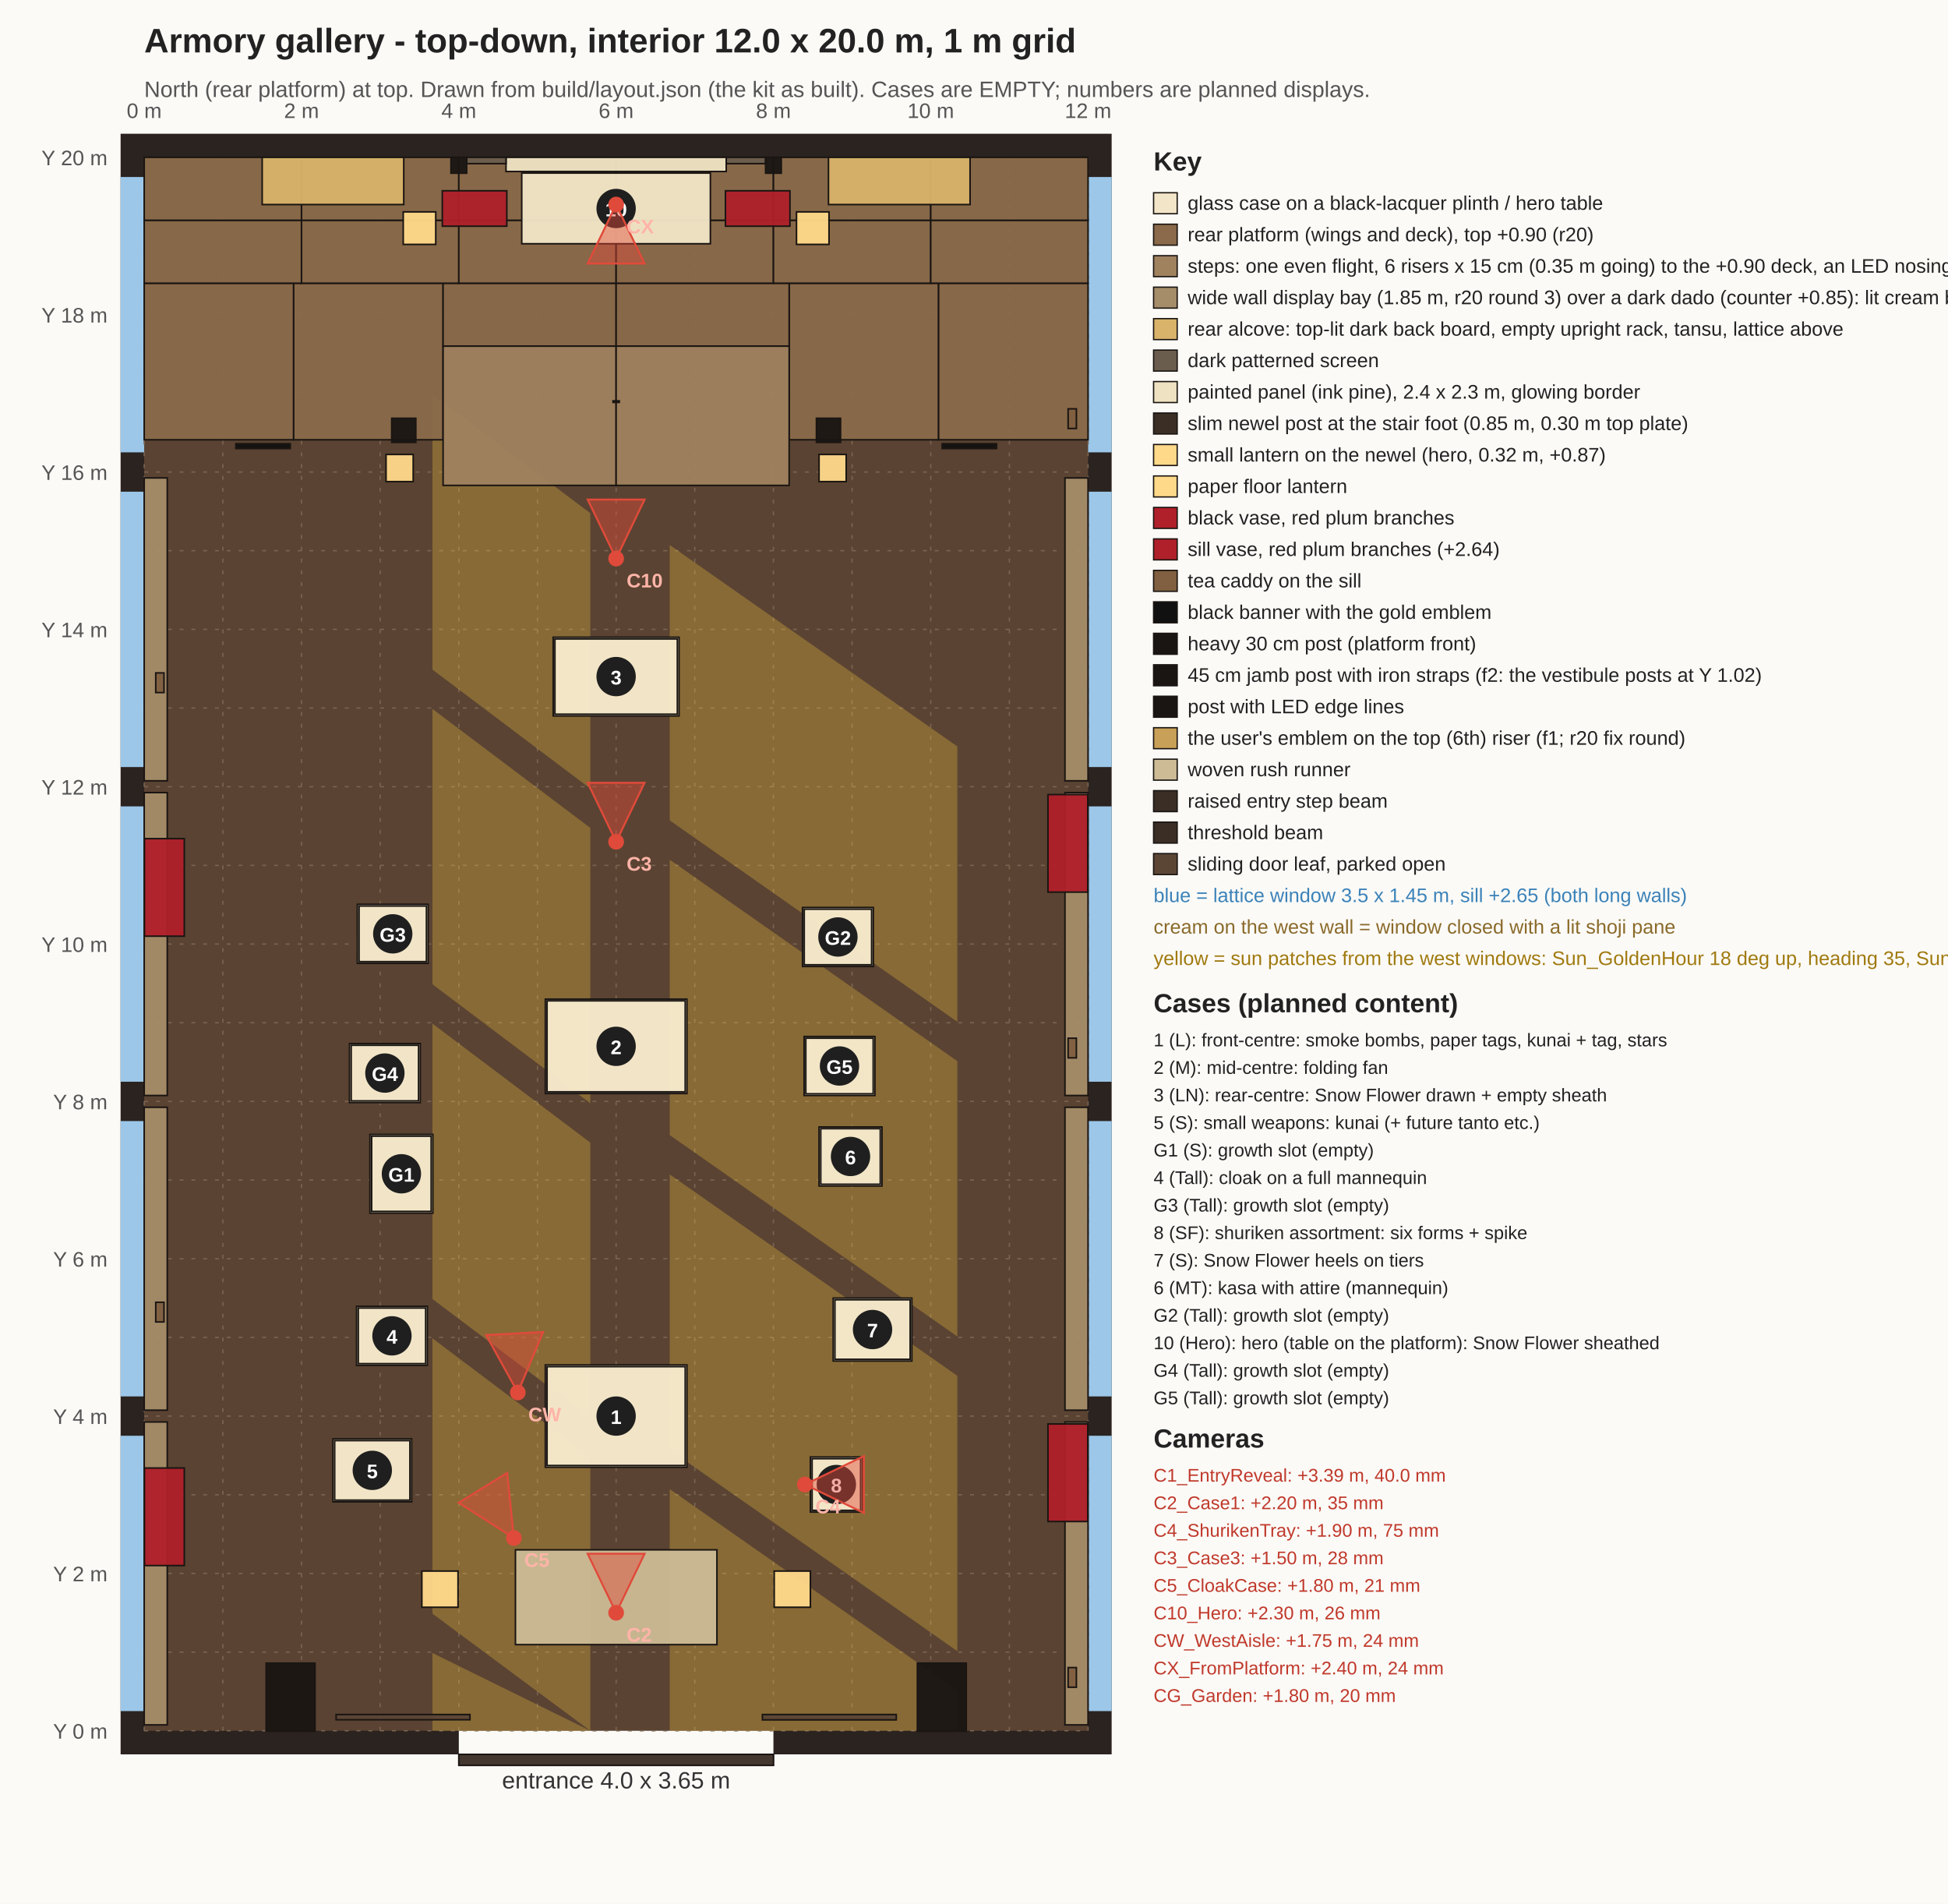
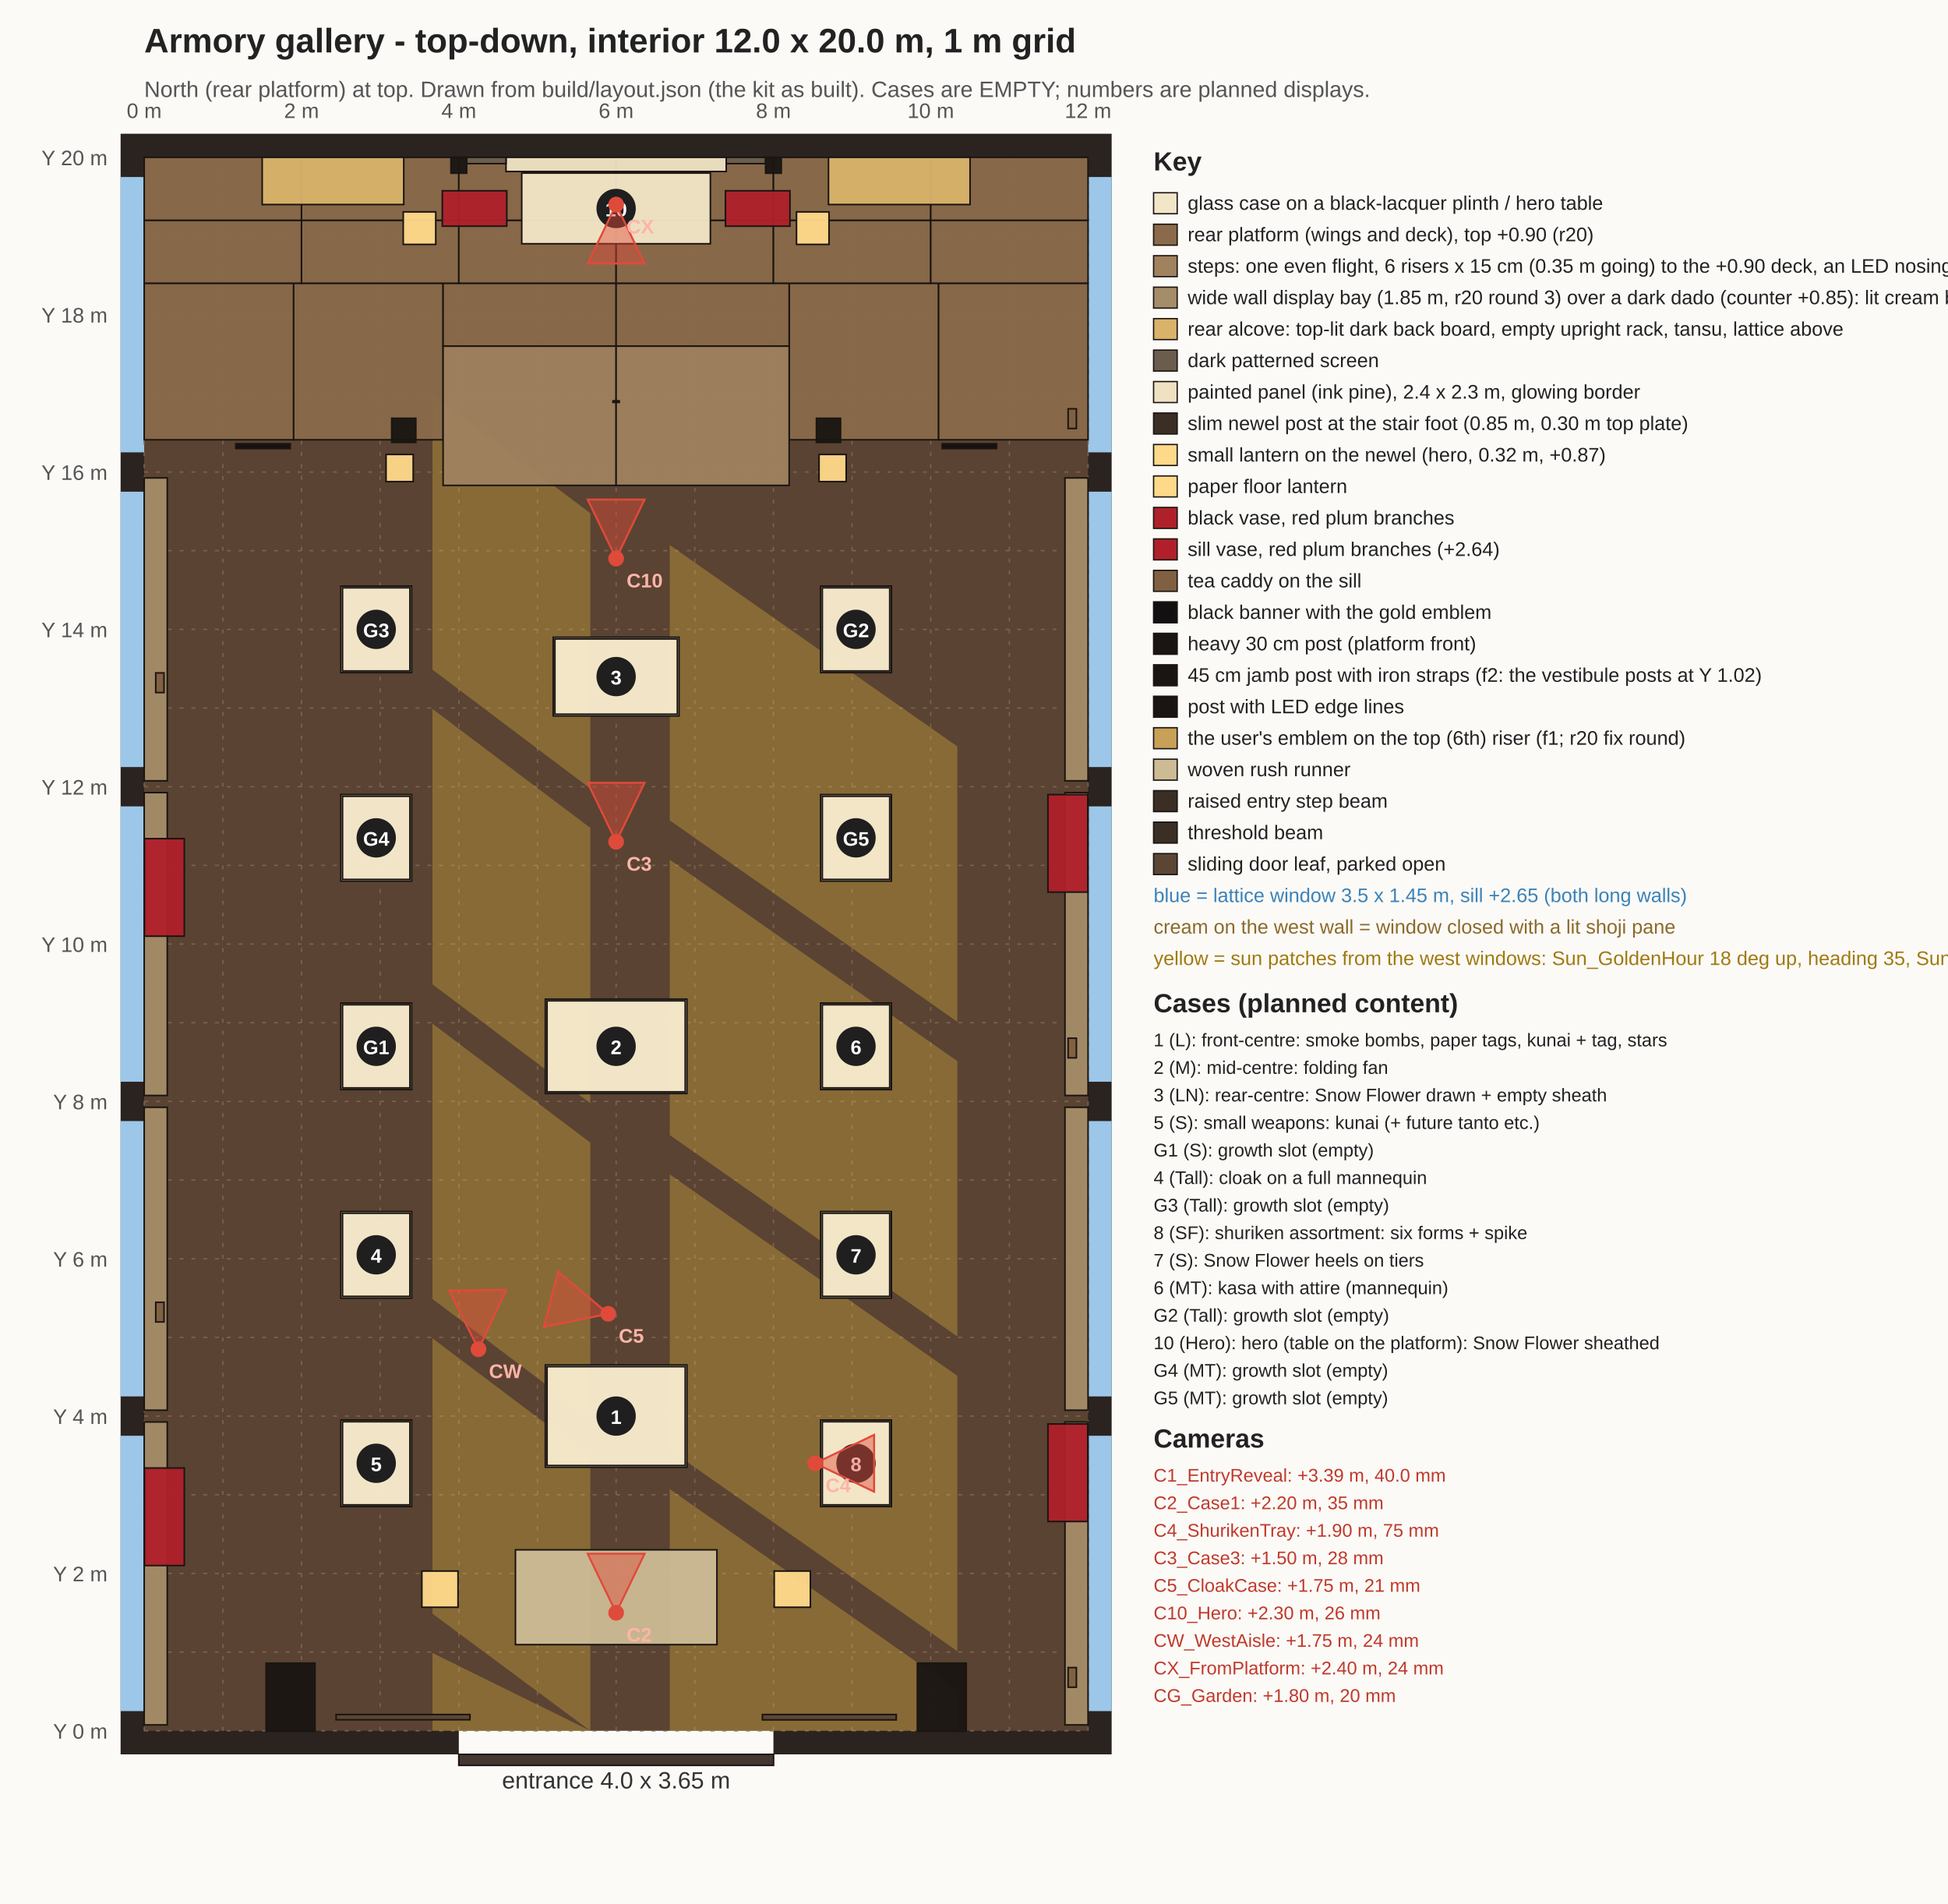
<svg xmlns="http://www.w3.org/2000/svg" viewBox="0 0 1486 1452" width="1486" height="1452" font-family="Segoe UI, Arial, sans-serif">
  <rect x="0" y="0" width="1486" height="1452" fill="#fbfaf7" />
  <rect x="92.0" y="102" width="756.0" height="1236.0" fill="#2b2320" />
  <rect x="110" y="120.0" width="720.0" height="1200.0" fill="#5a4332" />
  <rect x="350.0" y="1320.0" width="240.0" height="18.0" fill="#fbfaf7" />
  <text x="470.0" y="1364.0" font-size="18" text-anchor="middle" fill="#333">entrance 4.0 x 3.65 m</text>
  <rect x="92.0" y="1095.0" width="18.0" height="210.0" fill="#9cc7e8" />
  <rect x="830.0" y="1095.0" width="18.0" height="210.0" fill="#9cc7e8" />
  <rect x="92.0" y="855.0" width="18.0" height="210.0" fill="#9cc7e8" />
  <rect x="830.0" y="855.0" width="18.0" height="210.0" fill="#9cc7e8" />
  <rect x="92.0" y="615.0" width="18.0" height="210.0" fill="#9cc7e8" />
  <rect x="830.0" y="615.0" width="18.0" height="210.0" fill="#9cc7e8" />
  <rect x="92.0" y="375.0" width="18.0" height="210.0" fill="#9cc7e8" />
  <rect x="830.0" y="375.0" width="18.0" height="210.0" fill="#9cc7e8" />
  <rect x="92.0" y="135.0" width="18.0" height="210.0" fill="#9cc7e8" />
  <rect x="830.0" y="135.0" width="18.0" height="210.0" fill="#9cc7e8" />
  <line x1="110" y1="1320.0" x2="110" y2="120.0" stroke="#7a6450" stroke-width="1" stroke-dasharray="3 6" />
  <line x1="170" y1="1320.0" x2="170" y2="120.0" stroke="#7a6450" stroke-width="1" stroke-dasharray="3 6" />
  <line x1="230" y1="1320.0" x2="230" y2="120.0" stroke="#7a6450" stroke-width="1" stroke-dasharray="3 6" />
  <line x1="290" y1="1320.0" x2="290" y2="120.0" stroke="#7a6450" stroke-width="1" stroke-dasharray="3 6" />
  <line x1="350" y1="1320.0" x2="350" y2="120.0" stroke="#7a6450" stroke-width="1" stroke-dasharray="3 6" />
  <line x1="410" y1="1320.0" x2="410" y2="120.0" stroke="#7a6450" stroke-width="1" stroke-dasharray="3 6" />
  <line x1="470" y1="1320.0" x2="470" y2="120.0" stroke="#7a6450" stroke-width="1" stroke-dasharray="3 6" />
  <line x1="530" y1="1320.0" x2="530" y2="120.0" stroke="#7a6450" stroke-width="1" stroke-dasharray="3 6" />
  <line x1="590" y1="1320.0" x2="590" y2="120.0" stroke="#7a6450" stroke-width="1" stroke-dasharray="3 6" />
  <line x1="650" y1="1320.0" x2="650" y2="120.0" stroke="#7a6450" stroke-width="1" stroke-dasharray="3 6" />
  <line x1="710" y1="1320.0" x2="710" y2="120.0" stroke="#7a6450" stroke-width="1" stroke-dasharray="3 6" />
  <line x1="770" y1="1320.0" x2="770" y2="120.0" stroke="#7a6450" stroke-width="1" stroke-dasharray="3 6" />
  <line x1="830" y1="1320.0" x2="830" y2="120.0" stroke="#7a6450" stroke-width="1" stroke-dasharray="3 6" />
  <line x1="110" y1="1320.0" x2="830.0" y2="1320.0" stroke="#7a6450" stroke-width="1" stroke-dasharray="3 6" />
  <line x1="110" y1="1260.0" x2="830.0" y2="1260.0" stroke="#7a6450" stroke-width="1" stroke-dasharray="3 6" />
  <line x1="110" y1="1200.0" x2="830.0" y2="1200.0" stroke="#7a6450" stroke-width="1" stroke-dasharray="3 6" />
  <line x1="110" y1="1140.0" x2="830.0" y2="1140.0" stroke="#7a6450" stroke-width="1" stroke-dasharray="3 6" />
  <line x1="110" y1="1080.0" x2="830.0" y2="1080.0" stroke="#7a6450" stroke-width="1" stroke-dasharray="3 6" />
  <line x1="110" y1="1020.0" x2="830.0" y2="1020.0" stroke="#7a6450" stroke-width="1" stroke-dasharray="3 6" />
  <line x1="110" y1="960.0" x2="830.0" y2="960.0" stroke="#7a6450" stroke-width="1" stroke-dasharray="3 6" />
  <line x1="110" y1="900.0" x2="830.0" y2="900.0" stroke="#7a6450" stroke-width="1" stroke-dasharray="3 6" />
  <line x1="110" y1="840.0" x2="830.0" y2="840.0" stroke="#7a6450" stroke-width="1" stroke-dasharray="3 6" />
  <line x1="110" y1="780.0" x2="830.0" y2="780.0" stroke="#7a6450" stroke-width="1" stroke-dasharray="3 6" />
  <line x1="110" y1="720.0" x2="830.0" y2="720.0" stroke="#7a6450" stroke-width="1" stroke-dasharray="3 6" />
  <line x1="110" y1="660.0" x2="830.0" y2="660.0" stroke="#7a6450" stroke-width="1" stroke-dasharray="3 6" />
  <line x1="110" y1="600.0" x2="830.0" y2="600.0" stroke="#7a6450" stroke-width="1" stroke-dasharray="3 6" />
  <line x1="110" y1="540.0" x2="830.0" y2="540.0" stroke="#7a6450" stroke-width="1" stroke-dasharray="3 6" />
  <line x1="110" y1="480.0" x2="830.0" y2="480.0" stroke="#7a6450" stroke-width="1" stroke-dasharray="3 6" />
  <line x1="110" y1="420.0" x2="830.0" y2="420.0" stroke="#7a6450" stroke-width="1" stroke-dasharray="3 6" />
  <line x1="110" y1="360.0" x2="830.0" y2="360.0" stroke="#7a6450" stroke-width="1" stroke-dasharray="3 6" />
  <line x1="110" y1="300.0" x2="830.0" y2="300.0" stroke="#7a6450" stroke-width="1" stroke-dasharray="3 6" />
  <line x1="110" y1="240.0" x2="830.0" y2="240.0" stroke="#7a6450" stroke-width="1" stroke-dasharray="3 6" />
  <line x1="110" y1="180.0" x2="830.0" y2="180.0" stroke="#7a6450" stroke-width="1" stroke-dasharray="3 6" />
  <line x1="110" y1="120.0" x2="830.0" y2="120.0" stroke="#7a6450" stroke-width="1" stroke-dasharray="3 6" />
  <polygon points="510.9,1320.0 510.9,1320.0 730.3,1320.0 730.3,1320.0" fill="#f5c542" fill-opacity="0.30" />
  <polygon points="510.9,1320.0 510.9,1135.7 730.3,1289.3 730.3,1320.0" fill="#f5c542" fill-opacity="0.30" />
  <polygon points="510.9,1105.7 510.9,895.7 730.3,1049.3 730.3,1259.3" fill="#f5c542" fill-opacity="0.30" />
  <polygon points="510.9,865.7 510.9,655.7 730.3,809.3 730.3,1019.3" fill="#f5c542" fill-opacity="0.30" />
  <polygon points="510.9,625.7 510.9,415.7 730.3,569.3 730.3,779.3" fill="#f5c542" fill-opacity="0.30" />
  <polygon points="329.9,1320.0 329.9,1260.7 450.3,1320.0 450.3,1320.0" fill="#f5c542" fill-opacity="0.30" />
  <polygon points="329.9,1230.7 329.9,1020.7 450.3,1111.4 450.3,1320.0" fill="#f5c542" fill-opacity="0.30" />
  <polygon points="329.9,990.7 329.9,780.7 450.3,871.4 450.3,1081.4" fill="#f5c542" fill-opacity="0.30" />
  <polygon points="329.9,750.7 329.9,540.7 450.3,631.4 450.3,841.4" fill="#f5c542" fill-opacity="0.30" />
  <polygon points="329.9,510.7 329.9,300.7 450.3,391.4 450.3,601.4" fill="#f5c542" fill-opacity="0.30" />
  <rect x="110.0" y="216.0" width="114.0" height="119.4" fill="#8a6a4a" stroke="#1a1512" stroke-width="1.2" fill-opacity="0.95" />
  <rect x="224.0" y="216.0" width="114.0" height="119.4" fill="#8a6a4a" stroke="#1a1512" stroke-width="1.2" fill-opacity="0.95" />
  <rect x="602.0" y="216.0" width="114.0" height="119.4" fill="#8a6a4a" stroke="#1a1512" stroke-width="1.2" fill-opacity="0.95" />
  <rect x="716.0" y="216.0" width="114.0" height="119.4" fill="#8a6a4a" stroke="#1a1512" stroke-width="1.2" fill-opacity="0.95" />
  <rect x="338.0" y="216.0" width="132.0" height="48.0" fill="#8a6a4a" stroke="#1a1512" stroke-width="1.2" fill-opacity="0.95" />
  <rect x="470.0" y="216.0" width="132.0" height="48.0" fill="#8a6a4a" stroke="#1a1512" stroke-width="1.2" fill-opacity="0.95" />
  <rect x="110.0" y="168.0" width="120.0" height="48.0" fill="#8a6a4a" stroke="#1a1512" stroke-width="1.2" fill-opacity="0.95" />
  <rect x="230.0" y="168.0" width="120.0" height="48.0" fill="#8a6a4a" stroke="#1a1512" stroke-width="1.2" fill-opacity="0.95" />
  <rect x="350.0" y="168.0" width="120.0" height="48.0" fill="#8a6a4a" stroke="#1a1512" stroke-width="1.2" fill-opacity="0.95" />
  <rect x="470.0" y="168.0" width="120.0" height="48.0" fill="#8a6a4a" stroke="#1a1512" stroke-width="1.2" fill-opacity="0.95" />
  <rect x="590.0" y="168.0" width="120.0" height="48.0" fill="#8a6a4a" stroke="#1a1512" stroke-width="1.2" fill-opacity="0.95" />
  <rect x="710.0" y="168.0" width="120.0" height="48.0" fill="#8a6a4a" stroke="#1a1512" stroke-width="1.2" fill-opacity="0.95" />
  <rect x="110.0" y="120.0" width="120.0" height="48.0" fill="#8a6a4a" stroke="#1a1512" stroke-width="1.2" fill-opacity="0.95" />
  <rect x="230.0" y="120.0" width="120.0" height="48.0" fill="#8a6a4a" stroke="#1a1512" stroke-width="1.2" fill-opacity="0.95" />
  <rect x="350.0" y="120.0" width="120.0" height="48.0" fill="#8a6a4a" stroke="#1a1512" stroke-width="1.2" fill-opacity="0.95" />
  <rect x="470.0" y="120.0" width="120.0" height="48.0" fill="#8a6a4a" stroke="#1a1512" stroke-width="1.2" fill-opacity="0.95" />
  <rect x="590.0" y="120.0" width="120.0" height="48.0" fill="#8a6a4a" stroke="#1a1512" stroke-width="1.2" fill-opacity="0.95" />
  <rect x="710.0" y="120.0" width="120.0" height="48.0" fill="#8a6a4a" stroke="#1a1512" stroke-width="1.2" fill-opacity="0.95" />
  <rect x="350.0" y="1338.0" width="240.1" height="8.4" fill="#3a2e25" stroke="#1a1512" stroke-width="1.2" fill-opacity="0.95" />
  <rect x="256.4" y="1307.6" width="102.1" height="4.0" fill="#5b4636" stroke="#1a1512" stroke-width="1.2" fill-opacity="0.95" />
  <rect x="581.6" y="1307.6" width="102.1" height="4.1" fill="#5b4636" stroke="#1a1512" stroke-width="1.2" fill-opacity="0.95" />
  <rect x="110.0" y="1084.5" width="17.6" height="231.0" fill="#a68d69" stroke="#1a1512" stroke-width="1.2" fill-opacity="0.95" />
  <rect x="812.4" y="1084.5" width="17.6" height="231.0" fill="#a68d69" stroke="#1a1512" stroke-width="1.2" fill-opacity="0.95" />
  <rect x="110.0" y="844.5" width="17.6" height="231.0" fill="#a68d69" stroke="#1a1512" stroke-width="1.2" fill-opacity="0.95" />
  <rect x="812.4" y="844.5" width="17.6" height="231.0" fill="#a68d69" stroke="#1a1512" stroke-width="1.2" fill-opacity="0.95" />
  <rect x="110.0" y="604.5" width="17.6" height="231.0" fill="#a68d69" stroke="#1a1512" stroke-width="1.2" fill-opacity="0.95" />
  <rect x="812.4" y="604.5" width="17.6" height="231.0" fill="#a68d69" stroke="#1a1512" stroke-width="1.2" fill-opacity="0.95" />
  <rect x="110.0" y="364.5" width="17.6" height="231.0" fill="#a68d69" stroke="#1a1512" stroke-width="1.2" fill-opacity="0.95" />
  <rect x="812.4" y="364.5" width="17.6" height="231.0" fill="#a68d69" stroke="#1a1512" stroke-width="1.2" fill-opacity="0.95" />
  <rect x="338.0" y="264.0" width="132.0" height="106.2" fill="#a0825f" stroke="#1a1512" stroke-width="1.2" fill-opacity="0.95" />
  <rect x="470.0" y="264.0" width="132.0" height="106.2" fill="#a0825f" stroke="#1a1512" stroke-width="1.2" fill-opacity="0.95" />
  <rect x="386.0" y="120.0" width="168.0" height="10.8" fill="#efe2c2" stroke="#1a1512" stroke-width="1.2" fill-opacity="0.95" />
  <rect x="356.0" y="120.0" width="30.0" height="4.8" fill="#6b5d4d" stroke="#1a1512" stroke-width="1.2" fill-opacity="0.95" />
  <rect x="554.0" y="120.0" width="30.0" height="4.8" fill="#6b5d4d" stroke="#1a1512" stroke-width="1.2" fill-opacity="0.95" />
  <rect x="200.0" y="120.0" width="108.0" height="36.0" fill="#d9b36a" stroke="#1a1512" stroke-width="1.2" fill-opacity="0.95" />
  <rect x="632.0" y="120.0" width="108.0" height="36.0" fill="#d9b36a" stroke="#1a1512" stroke-width="1.2" fill-opacity="0.95" />
  <rect x="344.0" y="120.0" width="12.0" height="12.1" fill="#1a1512" stroke="#1a1512" stroke-width="1.2" fill-opacity="0.95" />
  <rect x="584.0" y="120.0" width="12.0" height="12.1" fill="#1a1512" stroke="#1a1512" stroke-width="1.2" fill-opacity="0.95" />
  <rect x="298.8" y="319.0" width="18.4" height="18.4" fill="#1a1512" stroke="#1a1512" stroke-width="1.2" fill-opacity="0.95" />
  <rect x="622.8" y="319.0" width="18.4" height="18.4" fill="#1a1512" stroke="#1a1512" stroke-width="1.2" fill-opacity="0.95" />
  <rect x="179.9" y="338.4" width="41.5" height="3.7" fill="#111111" stroke="#1a1512" stroke-width="1.2" fill-opacity="0.95" />
  <rect x="718.7" y="338.4" width="41.5" height="3.7" fill="#111111" stroke="#1a1512" stroke-width="1.2" fill-opacity="0.95" />
  <rect x="337.4" y="145.5" width="49.2" height="27.0" fill="#b0202a" stroke="#1a1512" stroke-width="1.2" fill-opacity="0.95" />
  <rect x="553.4" y="145.5" width="49.2" height="27.0" fill="#b0202a" stroke="#1a1512" stroke-width="1.2" fill-opacity="0.95" />
  <rect x="467.6" y="305.7" width="4.8" height="1.2" fill="#c9a057" stroke="#1a1512" stroke-width="1.2" fill-opacity="0.95" />
  <rect x="110.2" y="1119.6" width="30.4" height="74.4" fill="#b0202a" stroke="#1a1512" stroke-width="1.2" fill-opacity="0.95" />
  <rect x="799.4" y="1086.0" width="30.4" height="74.4" fill="#b0202a" stroke="#1a1512" stroke-width="1.2" fill-opacity="0.95" />
  <rect x="110.2" y="639.6" width="30.4" height="74.4" fill="#b0202a" stroke="#1a1512" stroke-width="1.2" fill-opacity="0.95" />
  <rect x="799.4" y="606.0" width="30.4" height="74.4" fill="#b0202a" stroke="#1a1512" stroke-width="1.2" fill-opacity="0.95" />
  <rect x="118.8" y="993.2" width="6.3" height="15.0" fill="#806040" stroke="#1a1512" stroke-width="1.2" fill-opacity="0.95" />
  <rect x="814.8" y="791.8" width="6.3" height="15.0" fill="#806040" stroke="#1a1512" stroke-width="1.2" fill-opacity="0.95" />
  <rect x="118.8" y="513.2" width="6.3" height="15.0" fill="#806040" stroke="#1a1512" stroke-width="1.2" fill-opacity="0.95" />
  <rect x="814.8" y="1271.8" width="6.3" height="15.0" fill="#806040" stroke="#1a1512" stroke-width="1.2" fill-opacity="0.95" />
  <rect x="814.8" y="311.8" width="6.3" height="15.0" fill="#806040" stroke="#1a1512" stroke-width="1.2" fill-opacity="0.95" />
  <rect x="393.2" y="1182.0" width="153.7" height="72.3" fill="#cdbb95" stroke="#1a1512" stroke-width="1.2" fill-opacity="0.95" />
  <rect x="203.0" y="1268.4" width="37.3" height="52.0" fill="#1a1512" stroke="#1a1512" stroke-width="1.2" fill-opacity="0.95" />
  <rect x="699.8" y="1268.4" width="37.3" height="52.0" fill="#1a1512" stroke="#1a1512" stroke-width="1.2" fill-opacity="0.95" />
  <rect x="416.0" y="1041.0" width="108.0" height="78.0" fill="#f3e6c8" stroke="#1a1512" stroke-width="1.2" fill-opacity="0.95" />
  <rect x="417.3" y="1042.3" width="105.4" height="75.4" fill="#f3e6c8" stroke="#1a1512" stroke-width="1.2" fill-opacity="0.95" />
  <rect x="416.0" y="762.0" width="108.0" height="72.0" fill="#f3e6c8" stroke="#1a1512" stroke-width="1.2" fill-opacity="0.95" />
  <rect x="417.3" y="763.3" width="105.4" height="69.4" fill="#f3e6c8" stroke="#1a1512" stroke-width="1.2" fill-opacity="0.95" />
  <rect x="422.0" y="486.0" width="96.0" height="60.0" fill="#f3e6c8" stroke="#1a1512" stroke-width="1.2" fill-opacity="0.95" />
  <rect x="423.3" y="487.3" width="93.4" height="57.4" fill="#f3e6c8" stroke="#1a1512" stroke-width="1.2" fill-opacity="0.95" />
-   <rect x="254.0" y="1097.4" width="60.0" height="48.0" fill="#f3e6c8" stroke="#1a1512" stroke-width="1.2" fill-opacity="0.95" />
-   <rect x="255.3" y="1098.7" width="57.4" height="45.4" fill="#f3e6c8" stroke="#1a1512" stroke-width="1.2" fill-opacity="0.95" />
-   <rect x="282.2" y="865.2" width="48.0" height="60.0" fill="#f3e6c8" stroke="#1a1512" stroke-width="1.2" fill-opacity="0.95" />
-   <rect x="283.5" y="866.5" width="45.4" height="57.4" fill="#f3e6c8" stroke="#1a1512" stroke-width="1.2" fill-opacity="0.95" />
-   <rect x="272.0" y="996.3" width="54.0" height="45.0" fill="#f3e6c8" stroke="#1a1512" stroke-width="1.2" fill-opacity="0.95" />
-   <rect x="273.3" y="997.6" width="51.4" height="42.4" fill="#f3e6c8" stroke="#1a1512" stroke-width="1.2" fill-opacity="0.95" />
-   <rect x="272.6" y="689.7" width="54.0" height="45.0" fill="#f3e6c8" stroke="#1a1512" stroke-width="1.2" fill-opacity="0.95" />
-   <rect x="273.9" y="691.0" width="51.4" height="42.4" fill="#f3e6c8" stroke="#1a1512" stroke-width="1.2" fill-opacity="0.95" />
-   <rect x="618.2" y="1111.2" width="39.6" height="42.0" fill="#f3e6c8" stroke="#1a1512" stroke-width="1.2" fill-opacity="0.95" />
-   <rect x="619.5" y="1112.5" width="37.0" height="39.4" fill="#f3e6c8" stroke="#1a1512" stroke-width="1.2" fill-opacity="0.95" />
-   <rect x="635.6" y="990.0" width="60.0" height="48.0" fill="#f3e6c8" stroke="#1a1512" stroke-width="1.2" fill-opacity="0.95" />
-   <rect x="636.9" y="991.3" width="57.4" height="45.4" fill="#f3e6c8" stroke="#1a1512" stroke-width="1.2" fill-opacity="0.95" />
-   <rect x="624.8" y="859.5" width="48.0" height="45.0" fill="#f3e6c8" stroke="#1a1512" stroke-width="1.2" fill-opacity="0.95" />
-   <rect x="626.1" y="860.8" width="45.4" height="42.4" fill="#f3e6c8" stroke="#1a1512" stroke-width="1.2" fill-opacity="0.95" />
-   <rect x="612.2" y="692.1" width="54.0" height="45.0" fill="#f3e6c8" stroke="#1a1512" stroke-width="1.2" fill-opacity="0.95" />
-   <rect x="613.5" y="693.4" width="51.4" height="42.4" fill="#f3e6c8" stroke="#1a1512" stroke-width="1.2" fill-opacity="0.95" />
+   <rect x="260.0" y="1083.0" width="54.0" height="66.0" fill="#f3e6c8" stroke="#1a1512" stroke-width="1.2" fill-opacity="0.95" />
+   <rect x="261.3" y="1084.3" width="51.4" height="63.4" fill="#f3e6c8" stroke="#1a1512" stroke-width="1.2" fill-opacity="0.95" />
+   <rect x="260.0" y="765.0" width="54.0" height="66.0" fill="#f3e6c8" stroke="#1a1512" stroke-width="1.2" fill-opacity="0.95" />
+   <rect x="261.3" y="766.3" width="51.4" height="63.4" fill="#f3e6c8" stroke="#1a1512" stroke-width="1.2" fill-opacity="0.95" />
+   <rect x="260.0" y="924.0" width="54.0" height="66.0" fill="#f3e6c8" stroke="#1a1512" stroke-width="1.2" fill-opacity="0.95" />
+   <rect x="261.3" y="925.3" width="51.4" height="63.4" fill="#f3e6c8" stroke="#1a1512" stroke-width="1.2" fill-opacity="0.95" />
+   <rect x="260.0" y="447.0" width="54.0" height="66.0" fill="#f3e6c8" stroke="#1a1512" stroke-width="1.2" fill-opacity="0.95" />
+   <rect x="261.3" y="448.3" width="51.4" height="63.4" fill="#f3e6c8" stroke="#1a1512" stroke-width="1.2" fill-opacity="0.95" />
+   <rect x="626.0" y="1083.0" width="54.0" height="66.0" fill="#f3e6c8" stroke="#1a1512" stroke-width="1.2" fill-opacity="0.95" />
+   <rect x="627.3" y="1084.3" width="51.4" height="63.4" fill="#f3e6c8" stroke="#1a1512" stroke-width="1.2" fill-opacity="0.95" />
+   <rect x="626.0" y="924.0" width="54.0" height="66.0" fill="#f3e6c8" stroke="#1a1512" stroke-width="1.2" fill-opacity="0.95" />
+   <rect x="627.3" y="925.3" width="51.4" height="63.4" fill="#f3e6c8" stroke="#1a1512" stroke-width="1.2" fill-opacity="0.95" />
+   <rect x="626.0" y="765.0" width="54.0" height="66.0" fill="#f3e6c8" stroke="#1a1512" stroke-width="1.2" fill-opacity="0.95" />
+   <rect x="627.3" y="766.3" width="51.4" height="63.4" fill="#f3e6c8" stroke="#1a1512" stroke-width="1.2" fill-opacity="0.95" />
+   <rect x="626.0" y="447.0" width="54.0" height="66.0" fill="#f3e6c8" stroke="#1a1512" stroke-width="1.2" fill-opacity="0.95" />
+   <rect x="627.3" y="448.3" width="51.4" height="63.4" fill="#f3e6c8" stroke="#1a1512" stroke-width="1.2" fill-opacity="0.95" />
  <rect x="398.0" y="132.0" width="143.9" height="53.9" fill="#f3e6c8" stroke="#1a1512" stroke-width="1.2" fill-opacity="0.95" />
-   <rect x="266.6" y="795.9" width="54.0" height="45.0" fill="#f3e6c8" stroke="#1a1512" stroke-width="1.2" fill-opacity="0.95" />
-   <rect x="267.9" y="797.2" width="51.4" height="42.4" fill="#f3e6c8" stroke="#1a1512" stroke-width="1.2" fill-opacity="0.95" />
-   <rect x="613.4" y="790.5" width="54.0" height="45.0" fill="#f3e6c8" stroke="#1a1512" stroke-width="1.2" fill-opacity="0.95" />
-   <rect x="614.7" y="791.8" width="51.4" height="42.4" fill="#f3e6c8" stroke="#1a1512" stroke-width="1.2" fill-opacity="0.95" />
+   <rect x="260.0" y="606.0" width="54.0" height="66.0" fill="#f3e6c8" stroke="#1a1512" stroke-width="1.2" fill-opacity="0.95" />
+   <rect x="261.3" y="607.3" width="51.4" height="63.4" fill="#f3e6c8" stroke="#1a1512" stroke-width="1.2" fill-opacity="0.95" />
+   <rect x="626.0" y="606.0" width="54.0" height="66.0" fill="#f3e6c8" stroke="#1a1512" stroke-width="1.2" fill-opacity="0.95" />
+   <rect x="627.3" y="607.3" width="51.4" height="63.4" fill="#f3e6c8" stroke="#1a1512" stroke-width="1.2" fill-opacity="0.95" />
  <rect x="321.8" y="1198.2" width="27.6" height="27.6" fill="#ffd98a" stroke="#1a1512" stroke-width="1.2" fill-opacity="0.95" />
  <rect x="590.6" y="1198.2" width="27.6" height="27.6" fill="#ffd98a" stroke="#1a1512" stroke-width="1.2" fill-opacity="0.95" />
  <rect x="307.6" y="161.6" width="24.8" height="24.8" fill="#ffd98a" stroke="#1a1512" stroke-width="1.2" fill-opacity="0.95" />
  <rect x="607.6" y="161.6" width="24.8" height="24.8" fill="#ffd98a" stroke="#1a1512" stroke-width="1.2" fill-opacity="0.95" />
  <rect x="294.5" y="346.6" width="20.7" height="20.7" fill="#ffd98a" stroke="#1a1512" stroke-width="1.2" fill-opacity="0.95" />
  <rect x="624.8" y="346.6" width="20.7" height="20.7" fill="#ffd98a" stroke="#1a1512" stroke-width="1.2" fill-opacity="0.95" />
  <circle cx="470.0" cy="1080.0" r="15" fill="#1f1f1f" />
  <text x="470.0" y="1086.0" font-size="15" text-anchor="middle" fill="#ffffff" font-weight="bold">1</text>
  <circle cx="470.0" cy="798.0" r="15" fill="#1f1f1f" />
  <text x="470.0" y="804.0" font-size="15" text-anchor="middle" fill="#ffffff" font-weight="bold">2</text>
  <circle cx="470.0" cy="516.0" r="15" fill="#1f1f1f" />
  <text x="470.0" y="522.0" font-size="15" text-anchor="middle" fill="#ffffff" font-weight="bold">3</text>
-   <circle cx="284.0" cy="1121.4" r="15" fill="#1f1f1f" />
-   <text x="284.0" y="1127.4" font-size="15" text-anchor="middle" fill="#ffffff" font-weight="bold">5</text>
-   <circle cx="306.2" cy="895.2" r="15" fill="#1f1f1f" />
-   <text x="306.2" y="901.2" font-size="15" text-anchor="middle" fill="#ffffff" font-weight="bold">G1</text>
-   <circle cx="299.0" cy="1018.8" r="15" fill="#1f1f1f" />
-   <text x="299.0" y="1024.8" font-size="15" text-anchor="middle" fill="#ffffff" font-weight="bold">4</text>
-   <circle cx="299.6" cy="712.2" r="15" fill="#1f1f1f" />
-   <text x="299.6" y="718.2" font-size="15" text-anchor="middle" fill="#ffffff" font-weight="bold">G3</text>
-   <circle cx="638.0" cy="1132.2" r="15" fill="#1f1f1f" />
-   <text x="638.0" y="1138.2" font-size="15" text-anchor="middle" fill="#ffffff" font-weight="bold">8</text>
-   <circle cx="665.6" cy="1014.0" r="15" fill="#1f1f1f" />
-   <text x="665.6" y="1020.0" font-size="15" text-anchor="middle" fill="#ffffff" font-weight="bold">7</text>
-   <circle cx="648.8" cy="882.0" r="15" fill="#1f1f1f" />
-   <text x="648.8" y="888.0" font-size="15" text-anchor="middle" fill="#ffffff" font-weight="bold">6</text>
-   <circle cx="639.2" cy="714.6" r="15" fill="#1f1f1f" />
-   <text x="639.2" y="720.6" font-size="15" text-anchor="middle" fill="#ffffff" font-weight="bold">G2</text>
+   <circle cx="287.0" cy="1116.0" r="15" fill="#1f1f1f" />
+   <text x="287.0" y="1122.0" font-size="15" text-anchor="middle" fill="#ffffff" font-weight="bold">5</text>
+   <circle cx="287.0" cy="798.0" r="15" fill="#1f1f1f" />
+   <text x="287.0" y="804.0" font-size="15" text-anchor="middle" fill="#ffffff" font-weight="bold">G1</text>
+   <circle cx="287.0" cy="957.0" r="15" fill="#1f1f1f" />
+   <text x="287.0" y="963.0" font-size="15" text-anchor="middle" fill="#ffffff" font-weight="bold">4</text>
+   <circle cx="287.0" cy="480.0" r="15" fill="#1f1f1f" />
+   <text x="287.0" y="486.0" font-size="15" text-anchor="middle" fill="#ffffff" font-weight="bold">G3</text>
+   <circle cx="653.0" cy="1116.0" r="15" fill="#1f1f1f" />
+   <text x="653.0" y="1122.0" font-size="15" text-anchor="middle" fill="#ffffff" font-weight="bold">8</text>
+   <circle cx="653.0" cy="957.0" r="15" fill="#1f1f1f" />
+   <text x="653.0" y="963.0" font-size="15" text-anchor="middle" fill="#ffffff" font-weight="bold">7</text>
+   <circle cx="653.0" cy="798.0" r="15" fill="#1f1f1f" />
+   <text x="653.0" y="804.0" font-size="15" text-anchor="middle" fill="#ffffff" font-weight="bold">6</text>
+   <circle cx="653.0" cy="480.0" r="15" fill="#1f1f1f" />
+   <text x="653.0" y="486.0" font-size="15" text-anchor="middle" fill="#ffffff" font-weight="bold">G2</text>
  <circle cx="470.0" cy="159" r="15" fill="#1f1f1f" />
  <text x="470.0" y="165" font-size="15" text-anchor="middle" fill="#ffffff" font-weight="bold">10</text>
-   <circle cx="293.6" cy="818.4" r="15" fill="#1f1f1f" />
-   <text x="293.6" y="824.4" font-size="15" text-anchor="middle" fill="#ffffff" font-weight="bold">G4</text>
-   <circle cx="640.4" cy="813.0" r="15" fill="#1f1f1f" />
-   <text x="640.4" y="819.0" font-size="15" text-anchor="middle" fill="#ffffff" font-weight="bold">G5</text>
+   <circle cx="287.0" cy="639.0" r="15" fill="#1f1f1f" />
+   <text x="287.0" y="645.0" font-size="15" text-anchor="middle" fill="#ffffff" font-weight="bold">G4</text>
+   <circle cx="653.0" cy="639.0" r="15" fill="#1f1f1f" />
+   <text x="653.0" y="645.0" font-size="15" text-anchor="middle" fill="#ffffff" font-weight="bold">G5</text>
  <polygon points="470.0,1230.0 448.3,1185.0 491.7,1185.0" fill="#e04a3a" fill-opacity="0.45" stroke="#e04a3a" stroke-width="1.5" />
  <circle cx="470.0" cy="1230.0" r="6" fill="#e04a3a" />
  <text x="478.0" y="1252.0" font-size="15" fill="#ffb4a8" font-weight="bold">C2</text>
-   <polygon points="614.0,1132.2 659.0,1110.5 659.0,1153.9" fill="#e04a3a" fill-opacity="0.45" stroke="#e04a3a" stroke-width="1.5" />
-   <circle cx="614.0" cy="1132.2" r="6" fill="#e04a3a" />
-   <text x="622.0" y="1154.2" font-size="15" fill="#ffb4a8" font-weight="bold">C4</text>
+   <polygon points="621.8,1116.0 666.8,1094.3 666.8,1137.7" fill="#e04a3a" fill-opacity="0.45" stroke="#e04a3a" stroke-width="1.5" />
+   <circle cx="621.8" cy="1116.0" r="6" fill="#e04a3a" />
+   <text x="629.8" y="1138.0" font-size="15" fill="#ffb4a8" font-weight="bold">C4</text>
  <polygon points="470.0,642.0 448.3,597.0 491.7,597.0" fill="#e04a3a" fill-opacity="0.45" stroke="#e04a3a" stroke-width="1.5" />
  <circle cx="470.0" cy="642.0" r="6" fill="#e04a3a" />
  <text x="478.0" y="664.0" font-size="15" fill="#ffb4a8" font-weight="bold">C3</text>
-   <polygon points="392.0,1173.0 349.9,1146.1 386.9,1123.3" fill="#e04a3a" fill-opacity="0.45" stroke="#e04a3a" stroke-width="1.5" />
-   <circle cx="392.0" cy="1173.0" r="6" fill="#e04a3a" />
-   <text x="400.0" y="1195.0" font-size="15" fill="#ffb4a8" font-weight="bold">C5</text>
+   <polygon points="464.0,1002.0 415.0,1012.0 425.7,969.8" fill="#e04a3a" fill-opacity="0.45" stroke="#e04a3a" stroke-width="1.5" />
+   <circle cx="464.0" cy="1002.0" r="6" fill="#e04a3a" />
+   <text x="472.0" y="1024.0" font-size="15" fill="#ffb4a8" font-weight="bold">C5</text>
  <polygon points="470.0,426.0 448.3,381.0 491.7,381.0" fill="#e04a3a" fill-opacity="0.45" stroke="#e04a3a" stroke-width="1.5" />
  <circle cx="470.0" cy="426.0" r="6" fill="#e04a3a" />
  <text x="478.0" y="448.0" font-size="15" fill="#ffb4a8" font-weight="bold">C10</text>
-   <polygon points="395.0,1062.0 370.8,1018.2 414.3,1015.9" fill="#e04a3a" fill-opacity="0.45" stroke="#e04a3a" stroke-width="1.5" />
-   <circle cx="395.0" cy="1062.0" r="6" fill="#e04a3a" />
-   <text x="403.0" y="1084.0" font-size="15" fill="#ffb4a8" font-weight="bold">CW</text>
+   <polygon points="365.0,1029.0 342.7,984.3 386.2,983.7" fill="#e04a3a" fill-opacity="0.45" stroke="#e04a3a" stroke-width="1.5" />
+   <circle cx="365.0" cy="1029.0" r="6" fill="#e04a3a" />
+   <text x="373.0" y="1051.0" font-size="15" fill="#ffb4a8" font-weight="bold">CW</text>
  <polygon points="470.0,156.0 491.7,201.0 448.3,201.0" fill="#e04a3a" fill-opacity="0.45" stroke="#e04a3a" stroke-width="1.5" />
  <circle cx="470.0" cy="156.0" r="6" fill="#e04a3a" />
  <text x="478.0" y="178.0" font-size="15" fill="#ffb4a8" font-weight="bold">CX</text>
  <text x="110" y="90" font-size="16" text-anchor="middle" fill="#555">0 m</text>
  <text x="230" y="90" font-size="16" text-anchor="middle" fill="#555">2 m</text>
  <text x="350" y="90" font-size="16" text-anchor="middle" fill="#555">4 m</text>
  <text x="470" y="90" font-size="16" text-anchor="middle" fill="#555">6 m</text>
  <text x="590" y="90" font-size="16" text-anchor="middle" fill="#555">8 m</text>
  <text x="710" y="90" font-size="16" text-anchor="middle" fill="#555">10 m</text>
  <text x="830" y="90" font-size="16" text-anchor="middle" fill="#555">12 m</text>
  <text x="82.0" y="1326.0" font-size="16" text-anchor="end" fill="#555">Y 0 m</text>
  <text x="82.0" y="1206.0" font-size="16" text-anchor="end" fill="#555">Y 2 m</text>
  <text x="82.0" y="1086.0" font-size="16" text-anchor="end" fill="#555">Y 4 m</text>
  <text x="82.0" y="966.0" font-size="16" text-anchor="end" fill="#555">Y 6 m</text>
  <text x="82.0" y="846.0" font-size="16" text-anchor="end" fill="#555">Y 8 m</text>
  <text x="82.0" y="726.0" font-size="16" text-anchor="end" fill="#555">Y 10 m</text>
  <text x="82.0" y="606.0" font-size="16" text-anchor="end" fill="#555">Y 12 m</text>
  <text x="82.0" y="486.0" font-size="16" text-anchor="end" fill="#555">Y 14 m</text>
  <text x="82.0" y="366.0" font-size="16" text-anchor="end" fill="#555">Y 16 m</text>
  <text x="82.0" y="246.0" font-size="16" text-anchor="end" fill="#555">Y 18 m</text>
  <text x="82.0" y="126.0" font-size="16" text-anchor="end" fill="#555">Y 20 m</text>
  <text x="110" y="40" font-size="26" fill="#222" font-weight="bold">Armory gallery - top-down, interior 12.0 x 20.0 m, 1 m grid</text>
  <text x="110" y="74" font-size="17" fill="#555">North (rear platform) at top. Drawn from build/layout.json (the kit as built). Cases are EMPTY; numbers are planned displays.</text>
  <text x="880.0" y="130.0" font-size="20" font-weight="bold" fill="#222">Key</text>
  <rect x="880.0" y="147.0" width="18" height="16" fill="#f3e6c8" stroke="#1a1512" />
  <text x="906.0" y="160.0" font-size="15" fill="#222">glass case on a black-lacquer plinth / hero table</text>
  <rect x="880.0" y="171.0" width="18" height="16" fill="#8a6a4a" stroke="#1a1512" />
  <text x="906.0" y="184.0" font-size="15" fill="#222">rear platform (wings and deck), top +0.90 (r20)</text>
  <rect x="880.0" y="195.0" width="18" height="16" fill="#a0825f" stroke="#1a1512" />
  <text x="906.0" y="208.0" font-size="15" fill="#222">steps: one even flight, 6 risers x 15 cm (0.35 m going) to the +0.90 deck, an LED nosing on every riser (r20 fix round)</text>
  <rect x="880.0" y="219.0" width="18" height="16" fill="#a68d69" stroke="#1a1512" />
  <text x="906.0" y="232.0" font-size="15" fill="#222">wide wall display bay (1.85 m, r20 round 3) over a dark dado (counter +0.85): lit cream back, two downlights at the head, empty</text>
  <rect x="880.0" y="243.0" width="18" height="16" fill="#d9b36a" stroke="#1a1512" />
  <text x="906.0" y="256.0" font-size="15" fill="#222">rear alcove: top-lit dark back board, empty upright rack, tansu, lattice above</text>
  <rect x="880.0" y="267.0" width="18" height="16" fill="#6b5d4d" stroke="#1a1512" />
  <text x="906.0" y="280.0" font-size="15" fill="#222">dark patterned screen</text>
  <rect x="880.0" y="291.0" width="18" height="16" fill="#efe2c2" stroke="#1a1512" />
  <text x="906.0" y="304.0" font-size="15" fill="#222">painted panel (ink pine), 2.4 x 2.3 m, glowing border</text>
  <rect x="880.0" y="315.0" width="18" height="16" fill="#3a2e25" stroke="#1a1512" />
  <text x="906.0" y="328.0" font-size="15" fill="#222">slim newel post at the stair foot (0.85 m, 0.30 m top plate)</text>
  <rect x="880.0" y="339.0" width="18" height="16" fill="#ffd98a" stroke="#1a1512" />
  <text x="906.0" y="352.0" font-size="15" fill="#222">small lantern on the newel (hero, 0.32 m, +0.87)</text>
  <rect x="880.0" y="363.0" width="18" height="16" fill="#ffd98a" stroke="#1a1512" />
  <text x="906.0" y="376.0" font-size="15" fill="#222">paper floor lantern</text>
  <rect x="880.0" y="387.0" width="18" height="16" fill="#b0202a" stroke="#1a1512" />
  <text x="906.0" y="400.0" font-size="15" fill="#222">black vase, red plum branches</text>
  <rect x="880.0" y="411.0" width="18" height="16" fill="#b0202a" stroke="#1a1512" />
  <text x="906.0" y="424.0" font-size="15" fill="#222">sill vase, red plum branches (+2.64)</text>
  <rect x="880.0" y="435.0" width="18" height="16" fill="#806040" stroke="#1a1512" />
  <text x="906.0" y="448.0" font-size="15" fill="#222">tea caddy on the sill</text>
  <rect x="880.0" y="459.0" width="18" height="16" fill="#111111" stroke="#1a1512" />
  <text x="906.0" y="472.0" font-size="15" fill="#222">black banner with the gold emblem</text>
  <rect x="880.0" y="483.0" width="18" height="16" fill="#1a1512" stroke="#1a1512" />
  <text x="906.0" y="496.0" font-size="15" fill="#222">heavy 30 cm post (platform front)</text>
  <rect x="880.0" y="507.0" width="18" height="16" fill="#1a1512" stroke="#1a1512" />
  <text x="906.0" y="520.0" font-size="15" fill="#222">45 cm jamb post with iron straps (f2: the vestibule posts at Y 1.02)</text>
  <rect x="880.0" y="531.0" width="18" height="16" fill="#1a1512" stroke="#1a1512" />
  <text x="906.0" y="544.0" font-size="15" fill="#222">post with LED edge lines</text>
  <rect x="880.0" y="555.0" width="18" height="16" fill="#c9a057" stroke="#1a1512" />
  <text x="906.0" y="568.0" font-size="15" fill="#222">the user's emblem on the top (6th) riser (f1; r20 fix round)</text>
  <rect x="880.0" y="579.0" width="18" height="16" fill="#cdbb95" stroke="#1a1512" />
  <text x="906.0" y="592.0" font-size="15" fill="#222">woven rush runner</text>
  <rect x="880.0" y="603.0" width="18" height="16" fill="#3a2e25" stroke="#1a1512" />
  <text x="906.0" y="616.0" font-size="15" fill="#222">raised entry step beam</text>
  <rect x="880.0" y="627.0" width="18" height="16" fill="#3a2e25" stroke="#1a1512" />
  <text x="906.0" y="640.0" font-size="15" fill="#222">threshold beam</text>
  <rect x="880.0" y="651.0" width="18" height="16" fill="#5b4636" stroke="#1a1512" />
  <text x="906.0" y="664.0" font-size="15" fill="#222">sliding door leaf, parked open</text>
  <text x="880.0" y="688.0" font-size="15" fill="#3b82b8">blue = lattice window 3.5 x 1.45 m, sill +2.65 (both long walls)</text>
  <text x="880.0" y="712.0" font-size="15" fill="#8a6a2a">cream on the west wall = window closed with a lit shoji pane</text>
  <text x="880.0" y="736.0" font-size="15" fill="#a07a10">yellow = sun patches from the west windows: Sun_GoldenHour 18 deg up, heading 35, Sun_WindowFill 30 deg up, heading 37</text>
  <text x="880.0" y="772.0" font-size="20" font-weight="bold" fill="#222">Cases (planned content)</text>
  <text x="880.0" y="798.0" font-size="14" fill="#222">1 (L): front-centre: smoke bombs, paper tags, kunai + tag, stars</text>
  <text x="880.0" y="819.0" font-size="14" fill="#222">2 (M): mid-centre: folding fan</text>
  <text x="880.0" y="840.0" font-size="14" fill="#222">3 (LN): rear-centre: Snow Flower drawn + empty sheath</text>
  <text x="880.0" y="861.0" font-size="14" fill="#222">5 (S): small weapons: kunai (+ future tanto etc.)</text>
  <text x="880.0" y="882.0" font-size="14" fill="#222">G1 (S): growth slot (empty)</text>
  <text x="880.0" y="903.0" font-size="14" fill="#222">4 (Tall): cloak on a full mannequin</text>
  <text x="880.0" y="924.0" font-size="14" fill="#222">G3 (Tall): growth slot (empty)</text>
  <text x="880.0" y="945.0" font-size="14" fill="#222">8 (SF): shuriken assortment: six forms + spike</text>
  <text x="880.0" y="966.0" font-size="14" fill="#222">7 (S): Snow Flower heels on tiers</text>
  <text x="880.0" y="987.0" font-size="14" fill="#222">6 (MT): kasa with attire (mannequin)</text>
  <text x="880.0" y="1008.0" font-size="14" fill="#222">G2 (Tall): growth slot (empty)</text>
  <text x="880.0" y="1029.0" font-size="14" fill="#222">10 (Hero): hero (table on the platform): Snow Flower sheathed</text>
-   <text x="880.0" y="1050.0" font-size="14" fill="#222">G4 (Tall): growth slot (empty)</text>
-   <text x="880.0" y="1071.0" font-size="14" fill="#222">G5 (Tall): growth slot (empty)</text>
+   <text x="880.0" y="1050.0" font-size="14" fill="#222">G4 (MT): growth slot (empty)</text>
+   <text x="880.0" y="1071.0" font-size="14" fill="#222">G5 (MT): growth slot (empty)</text>
  <text x="880.0" y="1104.0" font-size="20" font-weight="bold" fill="#222">Cameras</text>
  <text x="880.0" y="1130.0" font-size="14" fill="#c0392b">C1_EntryReveal: +3.39 m, 40.0 mm</text>
  <text x="880.0" y="1151.0" font-size="14" fill="#c0392b">C2_Case1: +2.20 m, 35 mm</text>
  <text x="880.0" y="1172.0" font-size="14" fill="#c0392b">C4_ShurikenTray: +1.90 m, 75 mm</text>
  <text x="880.0" y="1193.0" font-size="14" fill="#c0392b">C3_Case3: +1.50 m, 28 mm</text>
-   <text x="880.0" y="1214.0" font-size="14" fill="#c0392b">C5_CloakCase: +1.80 m, 21 mm</text>
+   <text x="880.0" y="1214.0" font-size="14" fill="#c0392b">C5_CloakCase: +1.75 m, 21 mm</text>
  <text x="880.0" y="1235.0" font-size="14" fill="#c0392b">C10_Hero: +2.30 m, 26 mm</text>
  <text x="880.0" y="1256.0" font-size="14" fill="#c0392b">CW_WestAisle: +1.75 m, 24 mm</text>
  <text x="880.0" y="1277.0" font-size="14" fill="#c0392b">CX_FromPlatform: +2.40 m, 24 mm</text>
  <text x="880.0" y="1298.0" font-size="14" fill="#c0392b">CG_Garden: +1.80 m, 20 mm</text>
</svg>
